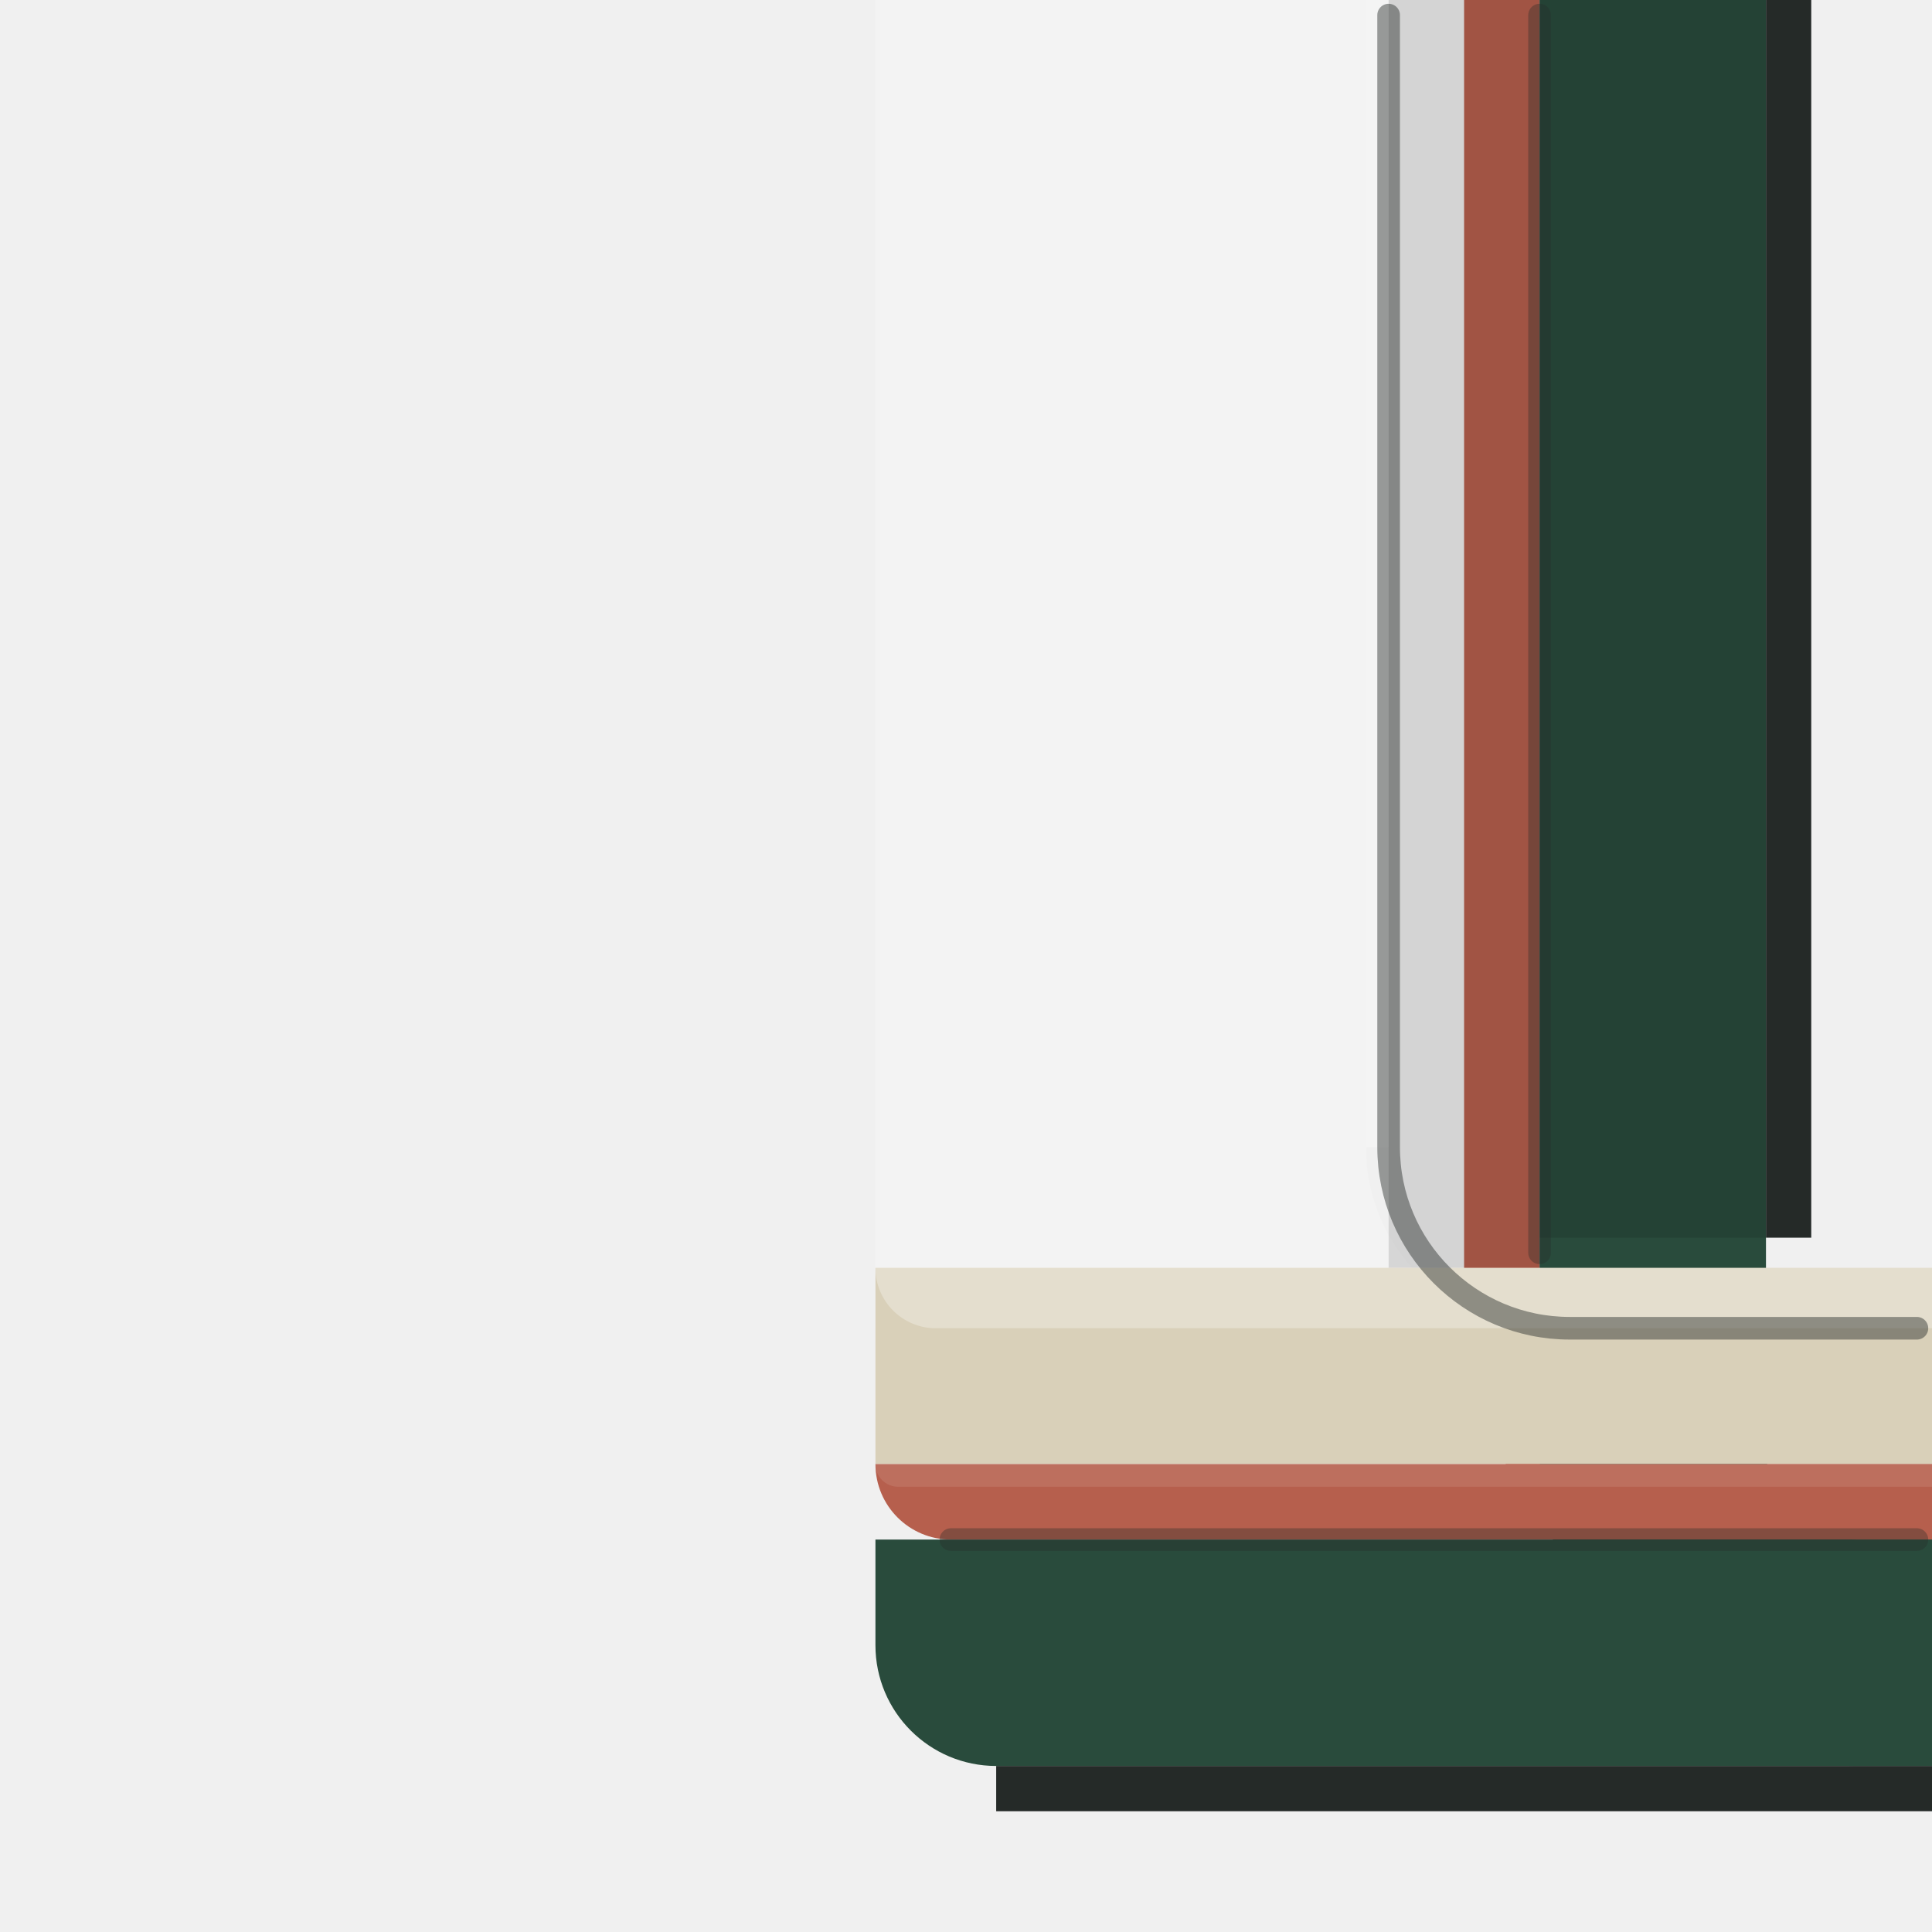
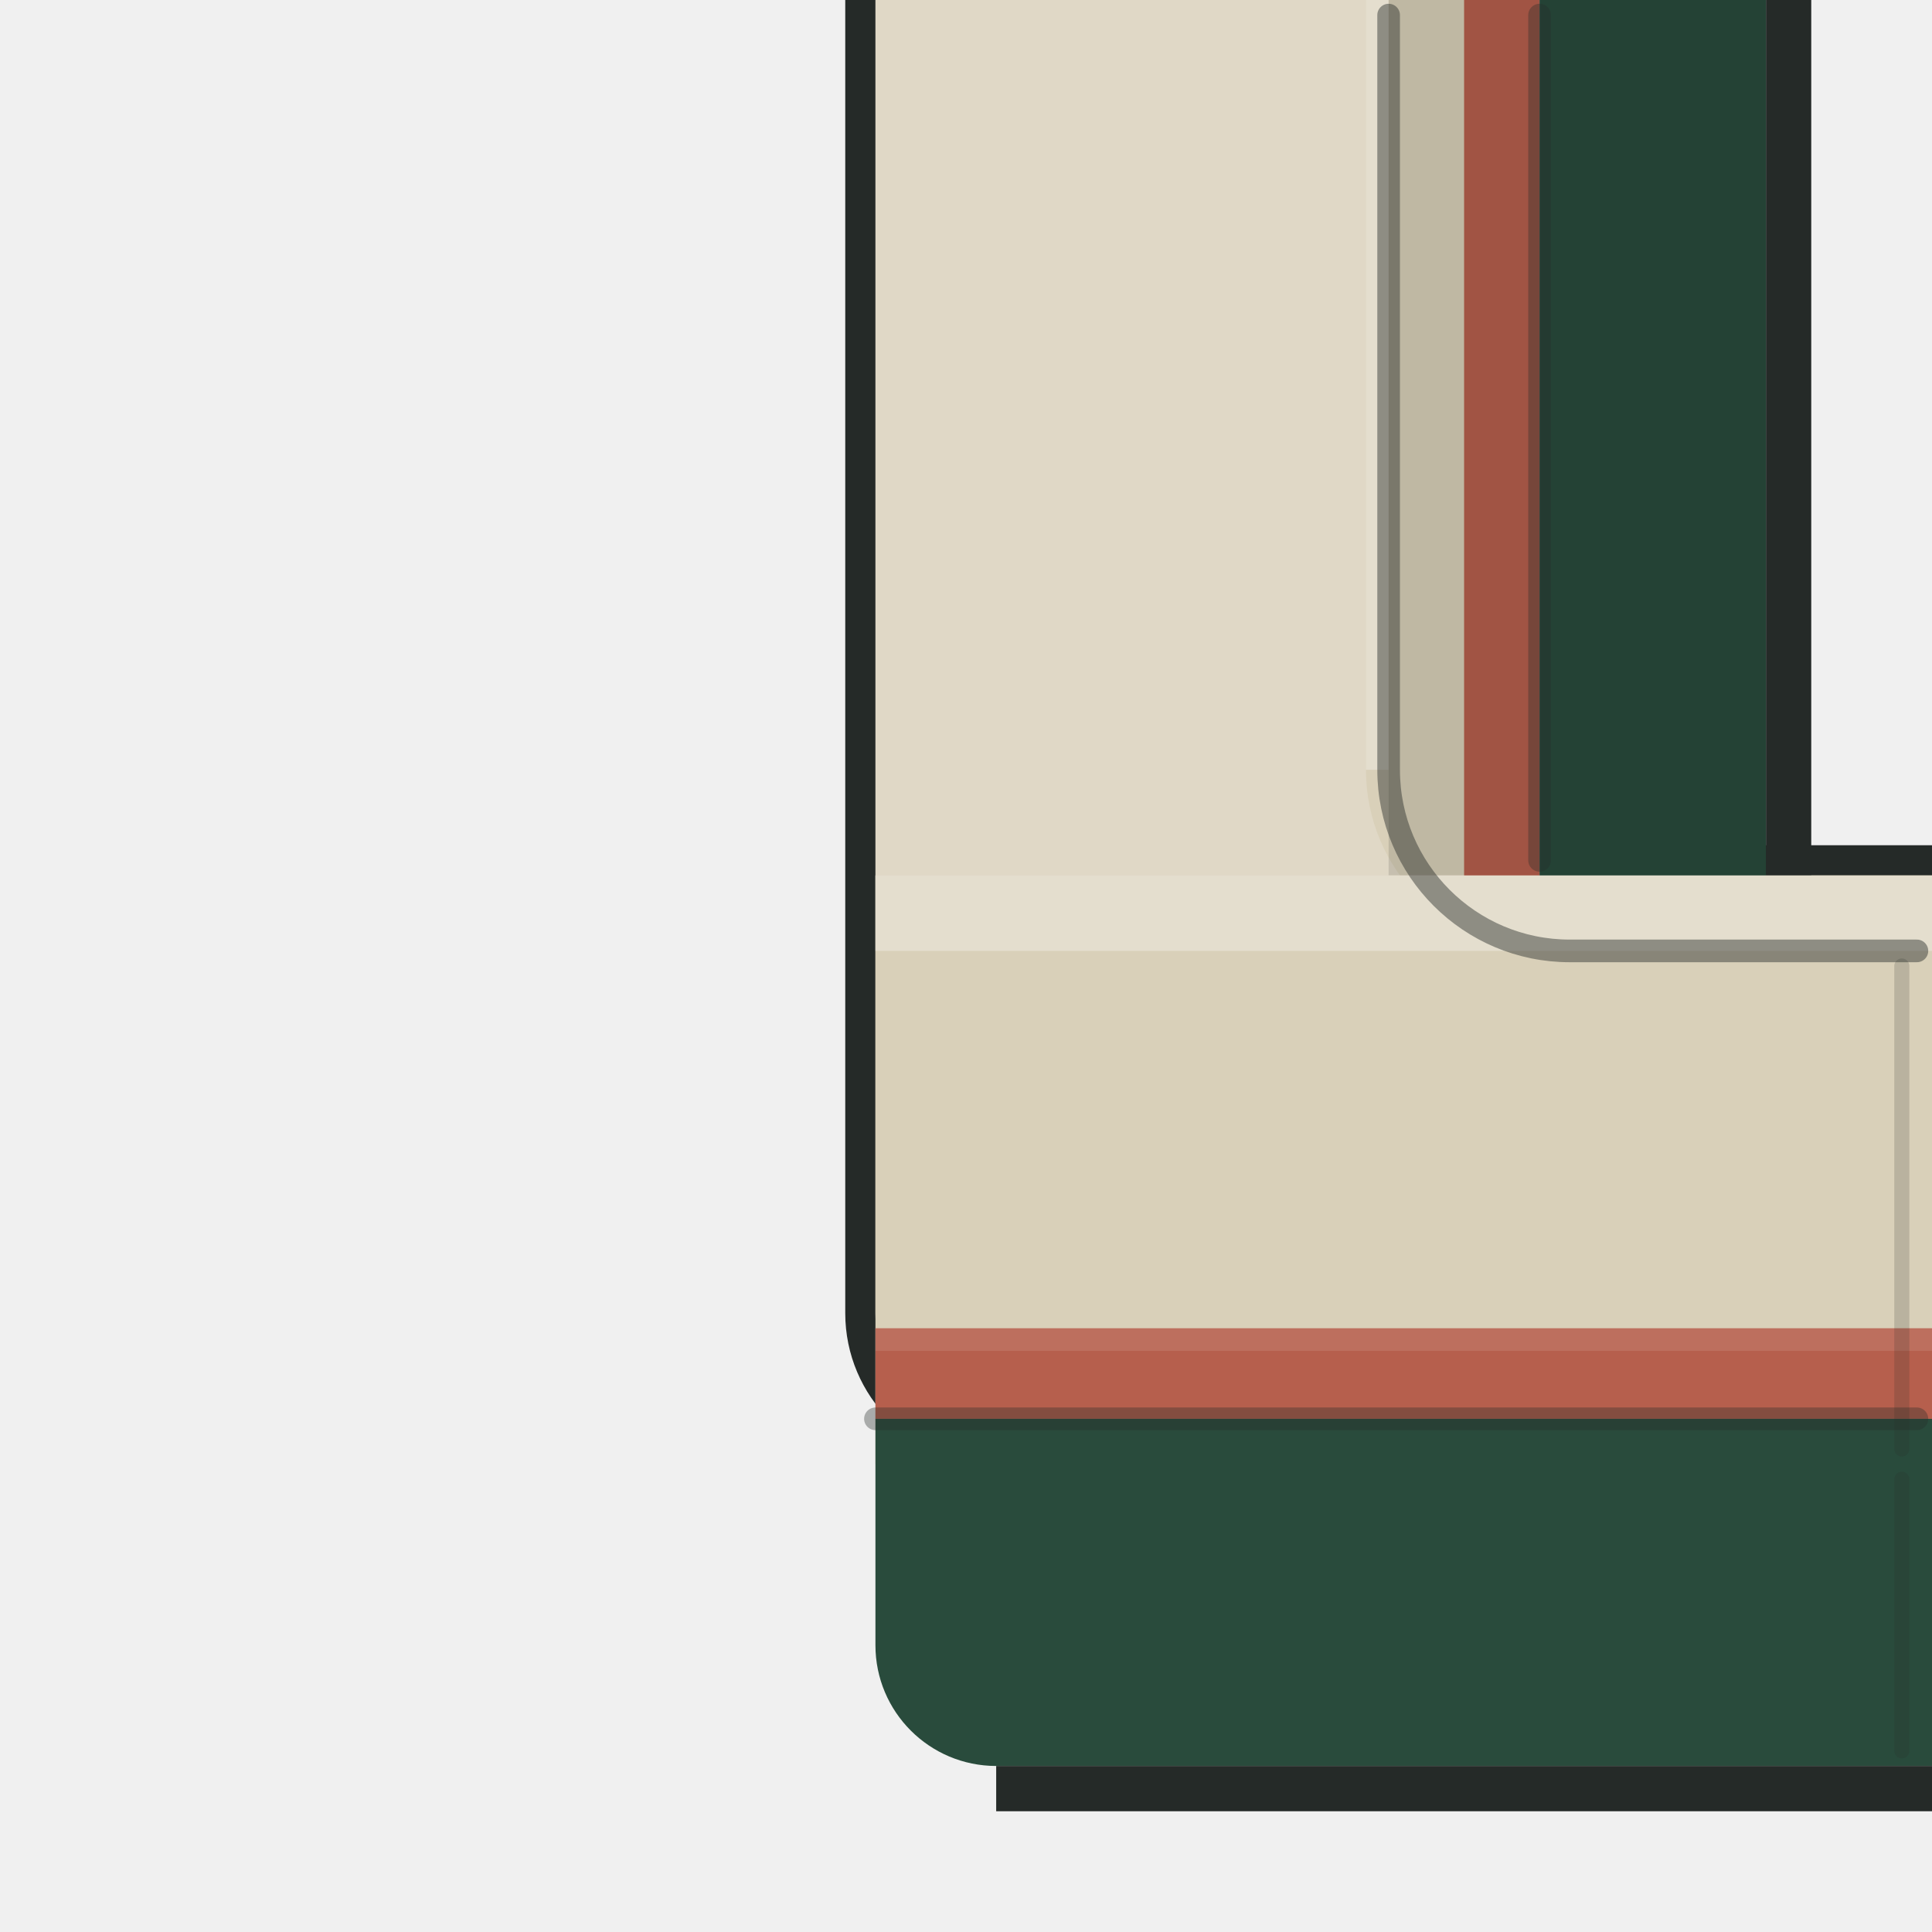
<svg xmlns="http://www.w3.org/2000/svg" viewBox="0 0 128 128" width="128" height="128">
  <g id="detail/upper">
-     <path id="upper-west-plane-light" d="M58 0H90.5V76A12 12 0 0 0 102.5 88H58Z" fill="#FFFFFF" opacity="0.18" />
-     <path id="upper-west-coping-lip" d="M90.5 0H92V76H90.5Z" fill="#FFFFFF" opacity="0.30" />
-     <path id="upper-west-coral-turn" d="M97 0H102V89A8 8 0 0 0 110 97H128V102H110A13 13 0 0 1 97 89Z" fill="#B65F4D" />
-     <path id="upper-west-green-turn" d="M102 0H117V96A6 6 0 0 0 123 102H128V117H123A21 21 0 0 1 102 96Z" fill="#294B3C" />
-     <path id="upper-west-face-shade" d="M92 0H117V82H102V84H92Z" fill="#000000" opacity="0.12" />
-     <path id="upper-west-plinth" d="M117 0H120V82H117Z" fill="#252A28" />
-     <path id="upper-south-cream-wrap" d="M58 84H128V97H58Z" fill="#D9D0B9" />
-     <path id="upper-south-reveal-light" d="M58 84H128V88H62A4 4 0 0 1 58 84Z" fill="#FFFFFF" opacity="0.30" />
-     <path id="upper-south-coral-wrap" d="M58 97H128V102H63A5 5 0 0 1 58 97Z" fill="#B65F4D" />
-     <path id="upper-south-band-light" d="M58 97H128V98.5H59.5A1.5 1.5 0 0 1 58 97Z" fill="#FFFFFF" opacity="0.10" />
-     <path id="upper-south-green-wrap" d="M58 102H128V117H66A8 8 0 0 1 58 109Z" fill="#294B3C" />
+     <path id="upper-contour" d="M56 0H105V46A10 10 0 0 0 115 56H128V97H66A10 10 0 0 1 56 87Z" fill="#252A28" />
+     <path id="upper-shell" d="M58 0H103V48A10 10 0 0 0 113 58H128V97H68A10 10 0 0 1 58 87Z" fill="#D9D0B9" />
+     <path id="upper-west-plane-light" d="M58 0H90.5V51A12 12 0 0 0 102.5 63H58Z" fill="#FFFFFF" opacity="0.18" />
+     <path id="upper-west-arris-lip" d="M90.5 0H92V51H90.5Z" fill="#FFFFFF" opacity="0.30" />
+     <path id="upper-west-coral" d="M97 0H102V88H97Z" fill="#B65F4D" />
+     <path id="upper-west-green" d="M102 0H117V94H102Z" fill="#294B3C" />
+     <path id="upper-west-face-shade" d="M92 0H117V58H92Z" fill="#000000" opacity="0.12" />
+     <path id="upper-west-plinth" d="M117 0H120V58H117Z" fill="#252A28" />
+     <path id="upper-south-cream-wrap" d="M58 58H128V97H58Z" fill="#D9D0B9" />
+     <path id="upper-south-reveal-light" d="M58 58H128V63H58Z" fill="#FFFFFF" opacity="0.30" />
+     <path id="upper-south-coral-wrap" d="M58 88H128V94H58Z" fill="#B65F4D" />
+     <path id="upper-south-band-light" d="M58 88H128V89.5H58Z" fill="#FFFFFF" opacity="0.10" />
+     <path id="upper-south-green-wrap" d="M58 94H128V117H66A8 8 0 0 1 58 109Z" fill="#294B3C" />
    <path id="upper-south-plinth" d="M66 117H128V120H66Z" fill="#252A28" />
-     <path id="upper-arris-seam" d="M92 1V76A12 12 0 0 0 104 88H127" fill="none" stroke="#252A28" stroke-width="1.5" stroke-linecap="round" stroke-linejoin="round" opacity="0.45" />
-     <path id="upper-west-band-seam" d="M102 1V83" fill="none" stroke="#252A28" stroke-width="1.5" stroke-linecap="round" stroke-linejoin="round" opacity="0.35" />
-     <path id="upper-south-band-seam" d="M63 102H127" fill="none" stroke="#252A28" stroke-width="1.5" stroke-linecap="round" stroke-linejoin="round" opacity="0.35" />
+     <path id="upper-arris-seam" d="M92 1V51A12 12 0 0 0 104 63H127" fill="none" stroke="#252A28" stroke-width="1.5" stroke-linecap="round" stroke-linejoin="round" opacity="0.45" />
+     <path id="upper-west-band-seam" d="M102 1V57" fill="none" stroke="#252A28" stroke-width="1.5" stroke-linecap="round" stroke-linejoin="round" opacity="0.35" />
+     <path id="upper-south-band-seam" d="M58 94H127" fill="none" stroke="#252A28" stroke-width="1.5" stroke-linecap="round" stroke-linejoin="round" opacity="0.35" />
+     <path id="upper-boundary-seam" d="M126 64V96 M126 98V116" fill="none" stroke="#252A28" stroke-width="1" stroke-linecap="round" stroke-linejoin="round" opacity="0.18" />
  </g>
</svg>
